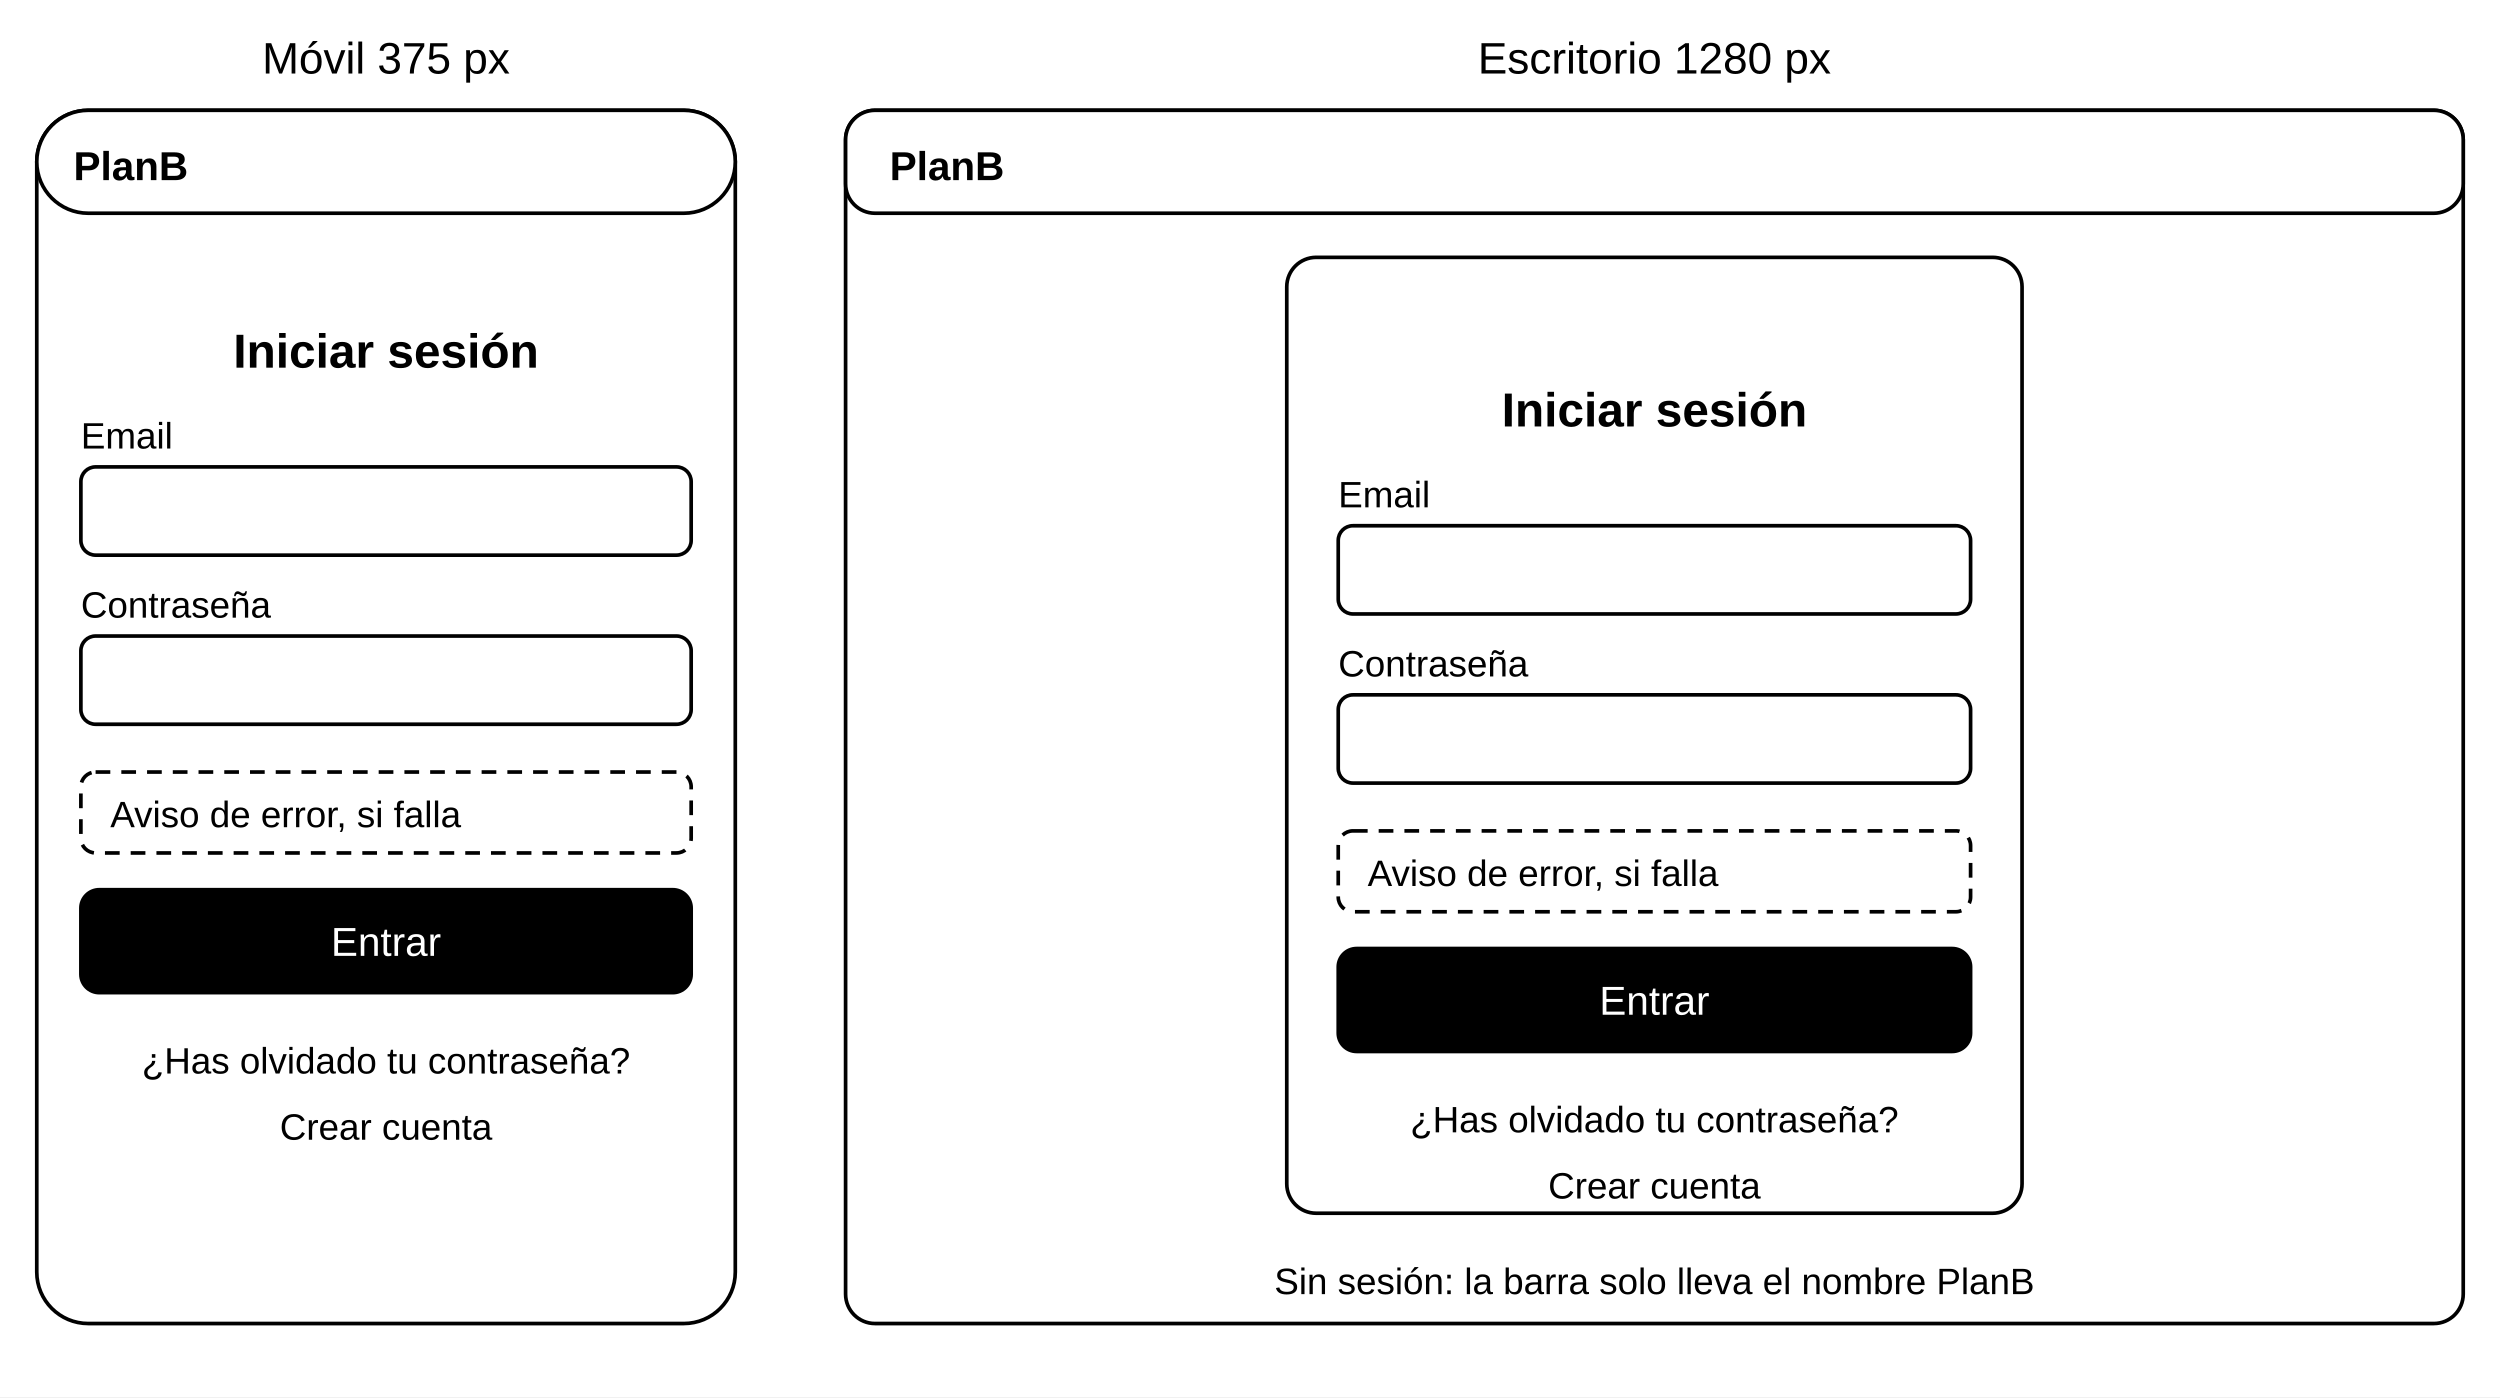
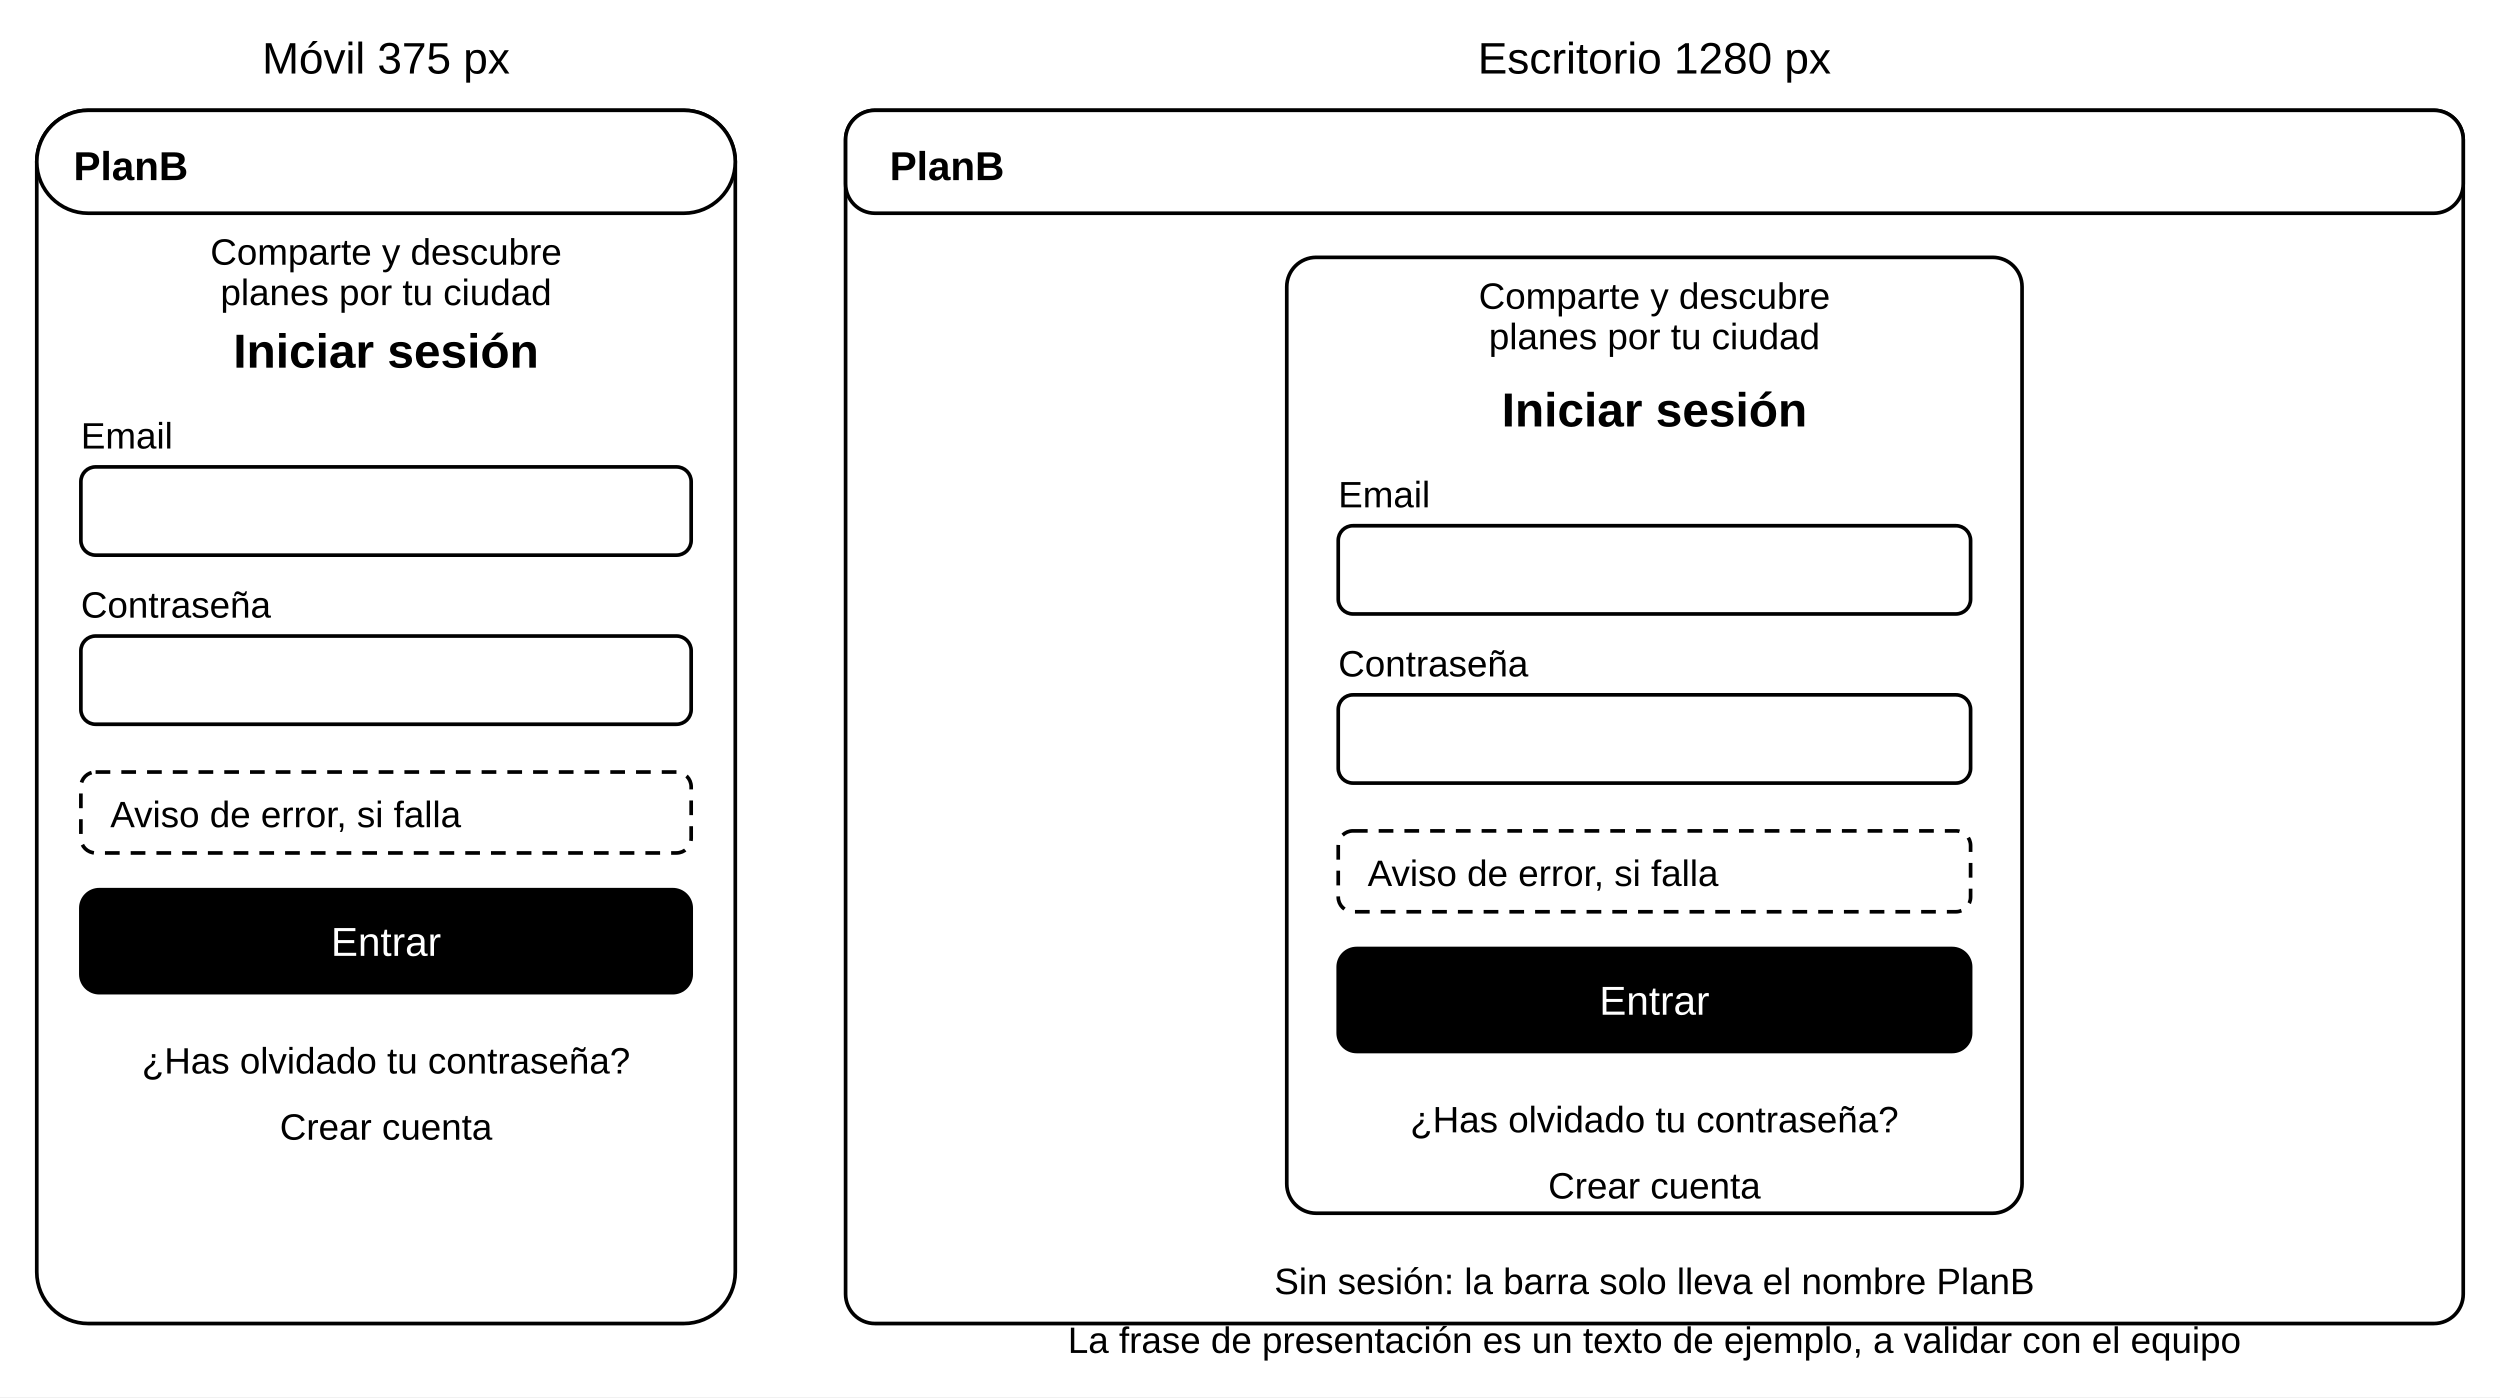
<svg xmlns="http://www.w3.org/2000/svg" viewBox="0 0 680 380" width="680" height="380" role="img">
  <rect width="680" height="380" fill="#fff" />
  <text x="105" y="20" font-family="Arial, Helvetica, sans-serif" font-size="12" text-anchor="middle" fill="#000">Móvil 375 px</text>
  <text x="450" y="20" font-family="Arial, Helvetica, sans-serif" font-size="12" text-anchor="middle" fill="#000">Escritorio 1280 px</text>
  <rect x="10" y="30" width="190" height="330" rx="14" fill="#fff" stroke="#000" stroke-width="1" />
  <rect x="10" y="30" width="190" height="28" rx="14" fill="#fff" stroke="#000" stroke-width="1" />
  <text x="20" y="49" font-family="Arial, Helvetica, sans-serif" font-size="11" text-anchor="start" fill="#000" font-weight="bold">PlanB</text>
  <text x="105.0" y="100" font-family="Arial, Helvetica, sans-serif" font-size="13" text-anchor="middle" fill="#000" font-weight="bold">Iniciar sesión</text>
  <text x="22" y="122" font-family="Arial, Helvetica, sans-serif" font-size="10" text-anchor="start" fill="#000">Email</text>
  <rect x="22" y="127" width="166" height="24" rx="4" fill="#fff" stroke="#000" stroke-width="1" />
  <text x="22" y="168" font-family="Arial, Helvetica, sans-serif" font-size="10" text-anchor="start" fill="#000">Contraseña</text>
  <rect x="22" y="173" width="166" height="24" rx="4" fill="#fff" stroke="#000" stroke-width="1" />
  <rect x="22" y="210" width="166" height="22" rx="4" fill="#fff" stroke="#000" stroke-width="1" stroke-dasharray="4 3" />
  <text x="30" y="225" font-family="Arial, Helvetica, sans-serif" font-size="10" text-anchor="start" fill="#000">Aviso de error, si falla</text>
  <rect x="22" y="242" width="166" height="28" rx="5" fill="#000" stroke="#000" stroke-width="1" />
  <text x="105.0" y="260.0" font-family="Arial, Helvetica, sans-serif" font-size="11" text-anchor="middle" fill="#fff">Entrar</text>
  <text x="105.0" y="292" font-family="Arial, Helvetica, sans-serif" font-size="10" text-anchor="middle" fill="#000">¿Has olvidado tu contraseña?</text>
  <text x="105.0" y="310" font-family="Arial, Helvetica, sans-serif" font-size="10" text-anchor="middle" fill="#000">Crear cuenta</text>
  <rect x="230" y="30" width="440" height="330" rx="8" fill="#fff" stroke="#000" stroke-width="1" />
  <rect x="230" y="30" width="440" height="28" rx="8" fill="#fff" stroke="#000" stroke-width="1" />
  <text x="242" y="49" font-family="Arial, Helvetica, sans-serif" font-size="11" text-anchor="start" fill="#000" font-weight="bold">PlanB</text>
  <rect x="350" y="70" width="200" height="260" rx="8" fill="#fff" stroke="#000" stroke-width="1" />
  <text x="450.0" y="116" font-family="Arial, Helvetica, sans-serif" font-size="13" text-anchor="middle" fill="#000" font-weight="bold">Iniciar sesión</text>
  <text x="364" y="138" font-family="Arial, Helvetica, sans-serif" font-size="10" text-anchor="start" fill="#000">Email</text>
  <rect x="364" y="143" width="172" height="24" rx="4" fill="#fff" stroke="#000" stroke-width="1" />
  <text x="364" y="184" font-family="Arial, Helvetica, sans-serif" font-size="10" text-anchor="start" fill="#000">Contraseña</text>
  <rect x="364" y="189" width="172" height="24" rx="4" fill="#fff" stroke="#000" stroke-width="1" />
  <rect x="364" y="226" width="172" height="22" rx="4" fill="#fff" stroke="#000" stroke-width="1" stroke-dasharray="4 3" />
  <text x="372" y="241" font-family="Arial, Helvetica, sans-serif" font-size="10" text-anchor="start" fill="#000">Aviso de error, si falla</text>
  <rect x="364" y="258" width="172" height="28" rx="5" fill="#000" stroke="#000" stroke-width="1" />
  <text x="450.0" y="276.0" font-family="Arial, Helvetica, sans-serif" font-size="11" text-anchor="middle" fill="#fff">Entrar</text>
  <text x="450.0" y="308" font-family="Arial, Helvetica, sans-serif" font-size="10" text-anchor="middle" fill="#000">¿Has olvidado tu contraseña?</text>
  <text x="450.0" y="326" font-family="Arial, Helvetica, sans-serif" font-size="10" text-anchor="middle" fill="#000">Crear cuenta</text>
  <text x="450" y="352" font-family="Arial, Helvetica, sans-serif" font-size="10" text-anchor="middle" fill="#000">Sin sesión: la barra solo lleva el nombre PlanB</text>
+   <text x="105" y="72" font-family="Arial, Helvetica, sans-serif" font-size="10" text-anchor="middle" fill="#000">Comparte y descubre</text>
+   <text x="105" y="83" font-family="Arial, Helvetica, sans-serif" font-size="10" text-anchor="middle" fill="#000">planes por tu ciudad</text>
+   <text x="450" y="84" font-family="Arial, Helvetica, sans-serif" font-size="10" text-anchor="middle" fill="#000">Comparte y descubre</text>
+   <text x="450" y="95" font-family="Arial, Helvetica, sans-serif" font-size="10" text-anchor="middle" fill="#000">planes por tu ciudad</text>
+   <text x="450" y="368" font-family="Arial, Helvetica, sans-serif" font-size="10" text-anchor="middle" fill="#000">La frase de presentación es un texto de ejemplo, a validar con el equipo</text>
</svg>
